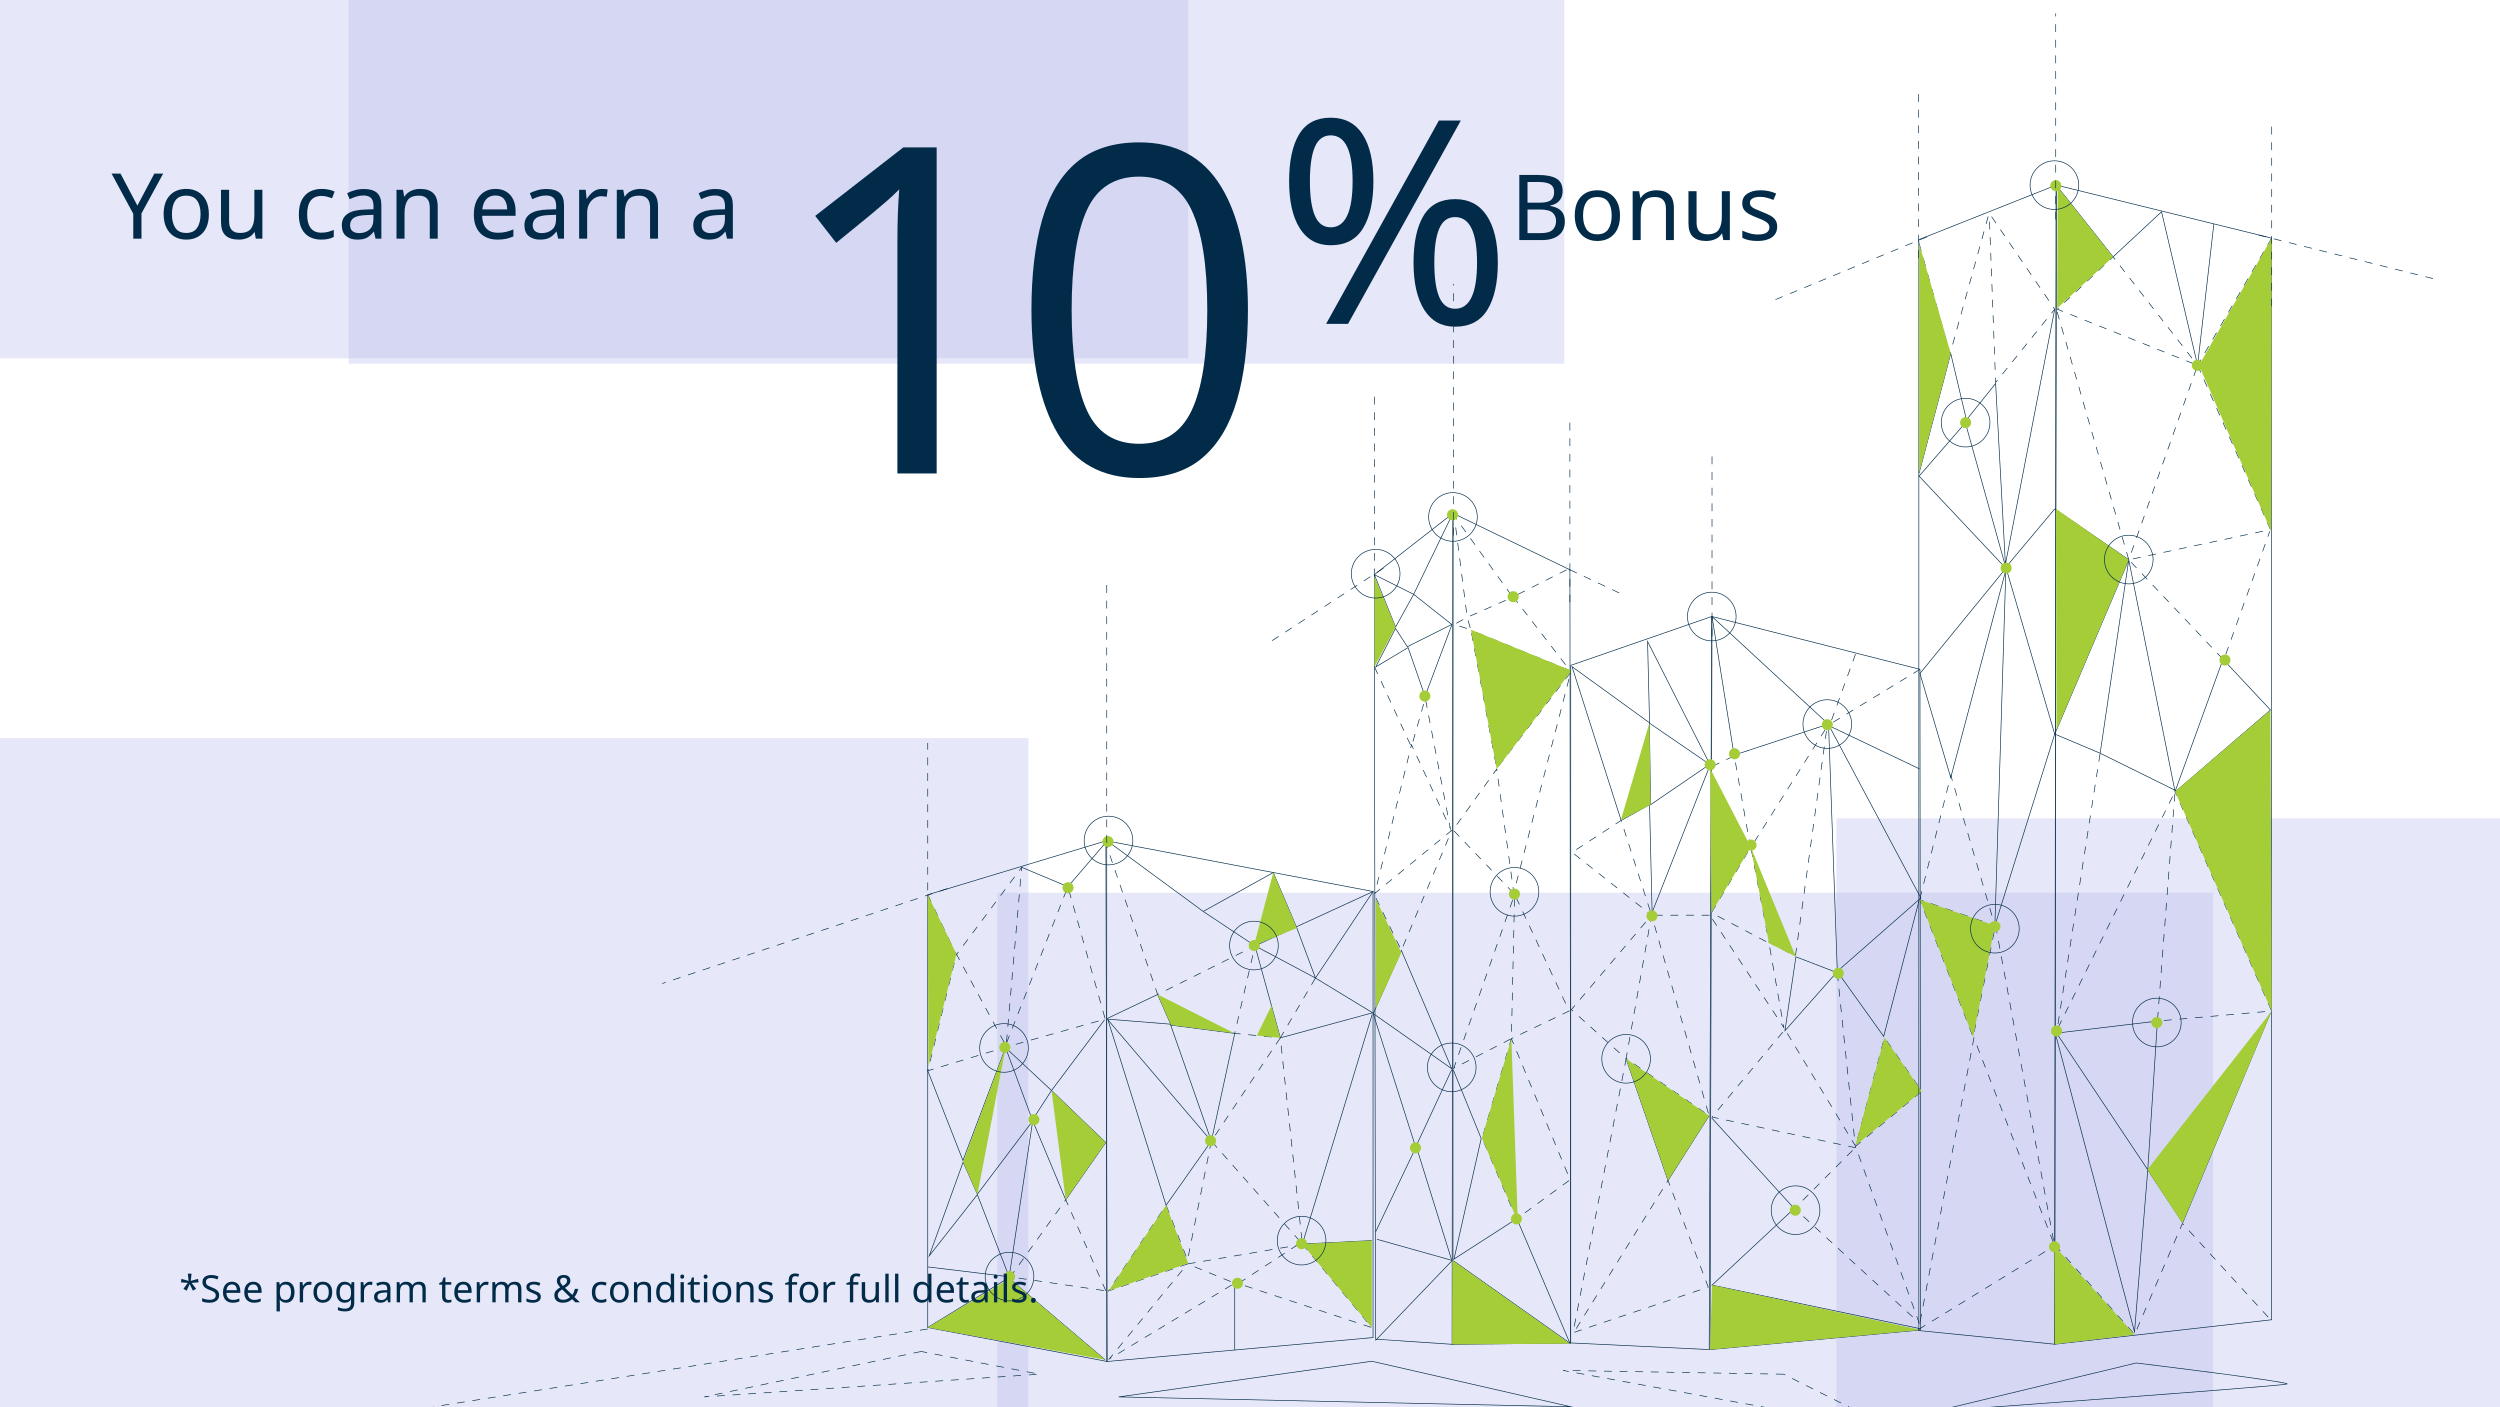
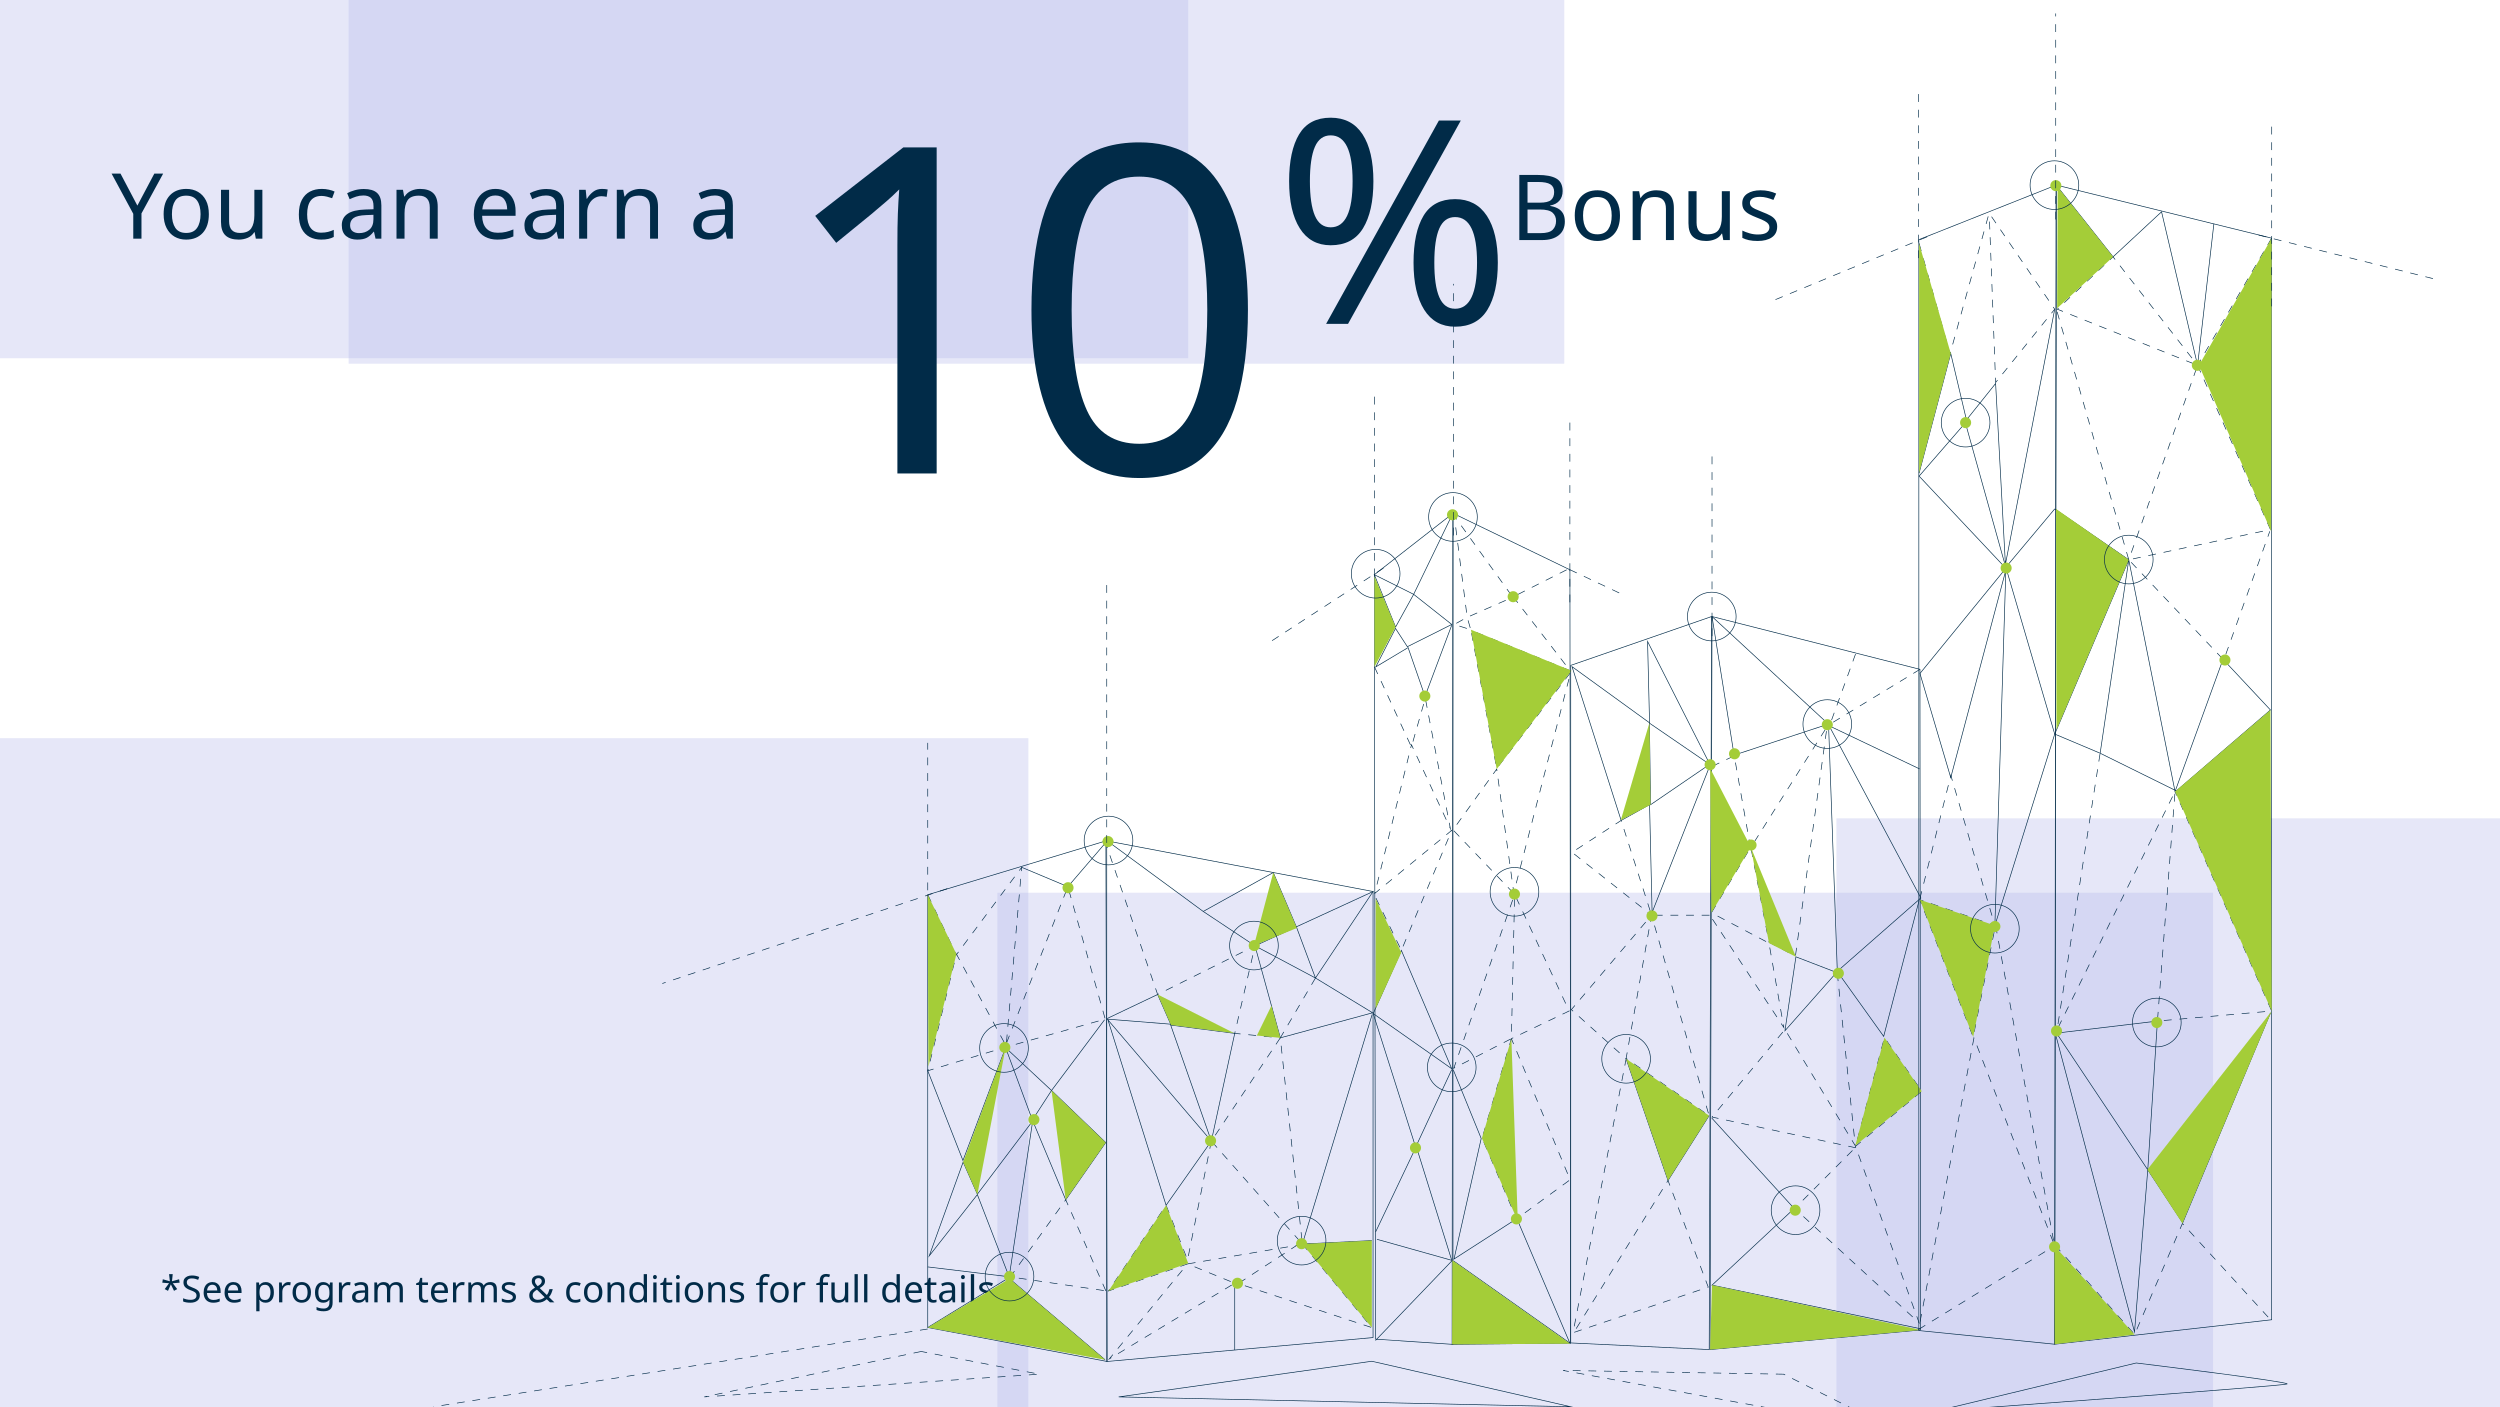
<svg xmlns="http://www.w3.org/2000/svg" xmlns:xlink="http://www.w3.org/1999/xlink" version="1.1" id="barGraphSvg" x="0px" y="0px" width="3840px" height="2160px" viewBox="0 0 3840 2160" enable-background="new 0 0 3840 2160" xml:space="preserve">
  <g id="_x2D_.contentScene-">
    <g id="_x2D_.contForPoint-" opacity="0.3">
      <g id="_x2D_.moveElements-_2_">
        <g>
          <g>
            <rect id="_x2D_.contForPointB-_3_" x="2820.7" y="1256.95" opacity="0.33" fill="#0010B9" width="2038.6" height="1112.56" />
            <rect id="_x2D_.contForPointB-_4_" x="-362.38" y="1133.79" opacity="0.33" fill="#0010B9" width="1941.97" height="1059.83" />
            <rect id="_x2D_.contForPointB-_2_" x="-332.61" y="-627.31" opacity="0.33" fill="#0010B9" width="2157.7" height="1177.56" />
            <rect id="_x2D_.contForPointB-_1_" x="1531.94" y="1371.23" opacity="0.33" fill="#0010B9" width="1867.28" height="1019.07" />
            <rect id="_x2D_.contForPointB-_5_" x="535.42" y="-460.39" opacity="0.33" fill="#0010B9" width="1867.28" height="1019.07" />
            <rect x="3.04" fill="none" width="3836.96" height="2158.11" />
          </g>
        </g>
      </g>
    </g>
    <g id="_x2D_.moveElements-">
+       <g>
+         <g>
+           <text transform="matrix(1 0 0 1 2320.09 368.7358)" fill="#012B48" font-family="'HelveticaNeueLTStd-Hv'" font-size="140.052px">Bonus</text>
+           <rect fill="none" width="3840" height="2160" />
+         </g>
+       </g>
+       <g>
+         <g>
+           <text transform="matrix(1 0 0 1 1189.705 727.2461)" fill="#012B48" font-family="'HelveticaNeueLTStd-ThIt'" font-size="701.476px" letter-spacing="-41">10</text>
+           <text transform="matrix(1 0 0 1 1958.649 497.4268)" fill="#012B48" font-family="'HelveticaNeueLTStd-ThIt'" font-size="437.35px" letter-spacing="-25">%</text>
+           <rect fill="none" width="3840" height="2160" />
+         </g>
+       </g>
+       <g>
+         <g>
+           <text transform="matrix(1 0 0 1 171.3667 366.6353)" fill="#012B48" font-family="'HelveticaNeueLTStd-Hv'" font-size="140.052px">You can earn a</text>
+           <rect fill="none" width="3840" height="2160" />
+         </g>
+       </g>
+       <g>
+         <g>
+           <text transform="matrix(1 0 0 1 246.941 2000.403)" fill="#012B48" font-family="'HelveticaNeueLTStd-ThIt'" font-size="57px">*See program terms &amp; conditions for full details.</text>
+           <rect fill="none" width="3840" height="2160" />
+         </g>
+       </g>
      <g>
        <g>
          <g>
            <polygon fill="none" stroke="#012B48" stroke-miterlimit="10" points="1425.02,2039.04 1425.02,1374.32 1698.64,1291.59        1700.64,2091.25      " />
            <polygon fill="none" stroke="#012B48" stroke-miterlimit="10" points="2109,1369.38 1699.96,1291.59 1699.96,2091.25        2109,2054.49      " />
            <polyline fill="none" stroke="#012B48" stroke-miterlimit="10" stroke-dasharray="12" points="1425.02,1374.32        1468.81,1466.72 1569.33,1332.19 1545.45,1606.63 1469.06,1465.46 1425.02,1644.7 1543.36,1608.83 1697.64,1565.35        1640.25,1361.95 1543.36,1608.83      " />
            <polyline fill="none" stroke="#012B48" stroke-miterlimit="10" points="1700.64,1291.59 1640.25,1361.95 1569.33,1332.19             " />
            <polyline fill="none" stroke="#012B48" stroke-miterlimit="10" points="1425.02,1644.7 1479.11,1782.57 1544.6,1609.27        1586.25,1721.68 1501.23,1834.27 1479.4,1784.91 1427.3,1929.04 1501.23,1834.91 1550.08,1961.32 1586.25,1721.61        1636.96,1842.87 1698.36,1754.95 1615.13,1675.02 1585.85,1720.19      " />
            <polyline fill="none" stroke="#012B48" stroke-miterlimit="10" points="1544.6,1609.27 1615.13,1675.02 1696.64,1566.35             " />
            <polyline fill="none" stroke="#012B48" stroke-miterlimit="10" stroke-dasharray="12" points="1698.66,1982.86        1636.96,1842.87 1551.83,1961.32 1699.66,1982.86      " />
            <polyline fill="none" stroke="#012B48" stroke-miterlimit="10" points="1425.02,1945.99 1551.6,1961.32 1425.02,2039.04             " />
            <line fill="none" stroke="#012B48" stroke-miterlimit="10" x1="1550.6" y1="1964.11" x2="1697.36" y2="2088.58" />
            <polyline fill="none" stroke="#012B48" stroke-miterlimit="10" points="1700.64,1291.59 1848.12,1399.97 1927.68,1452.83        2109,1369.38 2020.55,1502.23 2108.28,1555.63 1966.55,1594.14 1927.68,1452.83 2020.55,1502.23 1991.94,1425.45        1955.72,1340.23      " />
            <polyline fill="none" stroke="#012B48" stroke-miterlimit="10" stroke-dasharray="12" points="2020.55,1502.23        1966.55,1594.14 1896.55,1587.27 1927.68,1452.83 1778.13,1527.51 1698.65,1295.97      " />
            <polyline fill="none" stroke="#012B48" stroke-miterlimit="10" points="1700.74,1564.35 1778.13,1527.51 1798.81,1574.61        1896.55,1587.27 1860.61,1752.7 1797.66,1573.1 1700.74,1565.35 1860.61,1752.7 1791.11,1851.29 1701.74,1566.35      " />
            <polyline fill="none" stroke="#012B48" stroke-miterlimit="10" stroke-dasharray="12" points="1966.55,1594.14 1860.61,1752.7        2000.42,1910.8 1966.55,1594.14      " />
            <polyline fill="none" stroke="#012B48" stroke-miterlimit="10" points="2107.58,1558.35 2000.42,1910.8 2107.13,1905.51             " />
            <polyline fill="none" stroke="#012B48" stroke-miterlimit="10" stroke-dasharray="12" points="1860.61,1752.7 1824.08,1935.38        1791.11,1851.29 1702.66,1982.86 1824.08,1941.38 1703.96,2087.25 1896.55,1971 1824.08,1941.38 1991.83,1912.86        1901.92,1971.54 2107.13,2039.19 2000.42,1910.8      " />
            <line fill="none" stroke="#012B48" stroke-miterlimit="10" x1="1896.55" y1="2073.58" x2="1896.55" y2="1971" />
            <line fill="none" stroke="#012B48" stroke-miterlimit="10" x1="1955.72" y1="1340.23" x2="1848.12" y2="1399.97" />
          </g>
          <g>
            <polygon fill="#A4CD38" points="1952.96,1544.74 1930.52,1590.6 1966.55,1594.14      " />
            <polygon fill="#A4CD38" points="2107.13,1905.51 2000.42,1910.8 2107.13,2039.19      " />
            <polygon fill="#A4CD38" points="1778.13,1527.51 1798.65,1574.37 1895.69,1586.91      " />
            <polygon fill="#A4CD38" points="1955.72,1340.23 1926.07,1452.37 1991.94,1425.45      " />
            <polygon fill="#A4CD38" points="1791.11,1851.29 1702.66,1982.86 1825.08,1940.38      " />
            <polygon fill="#A4CD38" points="1550.6,1964.11 1425.02,2039.04 1697.36,2088.58      " />
            <polygon fill="#A4CD38" points="1615.13,1675.02 1636.96,1842.87 1698.36,1754.95      " />
            <polygon fill="#A4CD38" points="1544.6,1609.27 1479.4,1784.91 1501.23,1834.91      " />
            <polygon fill="#A4CD38" points="1425.02,1374.32 1426.02,1638.27 1469.06,1465.46      " />
          </g>
          <g>
            <circle fill="#A4CD38" cx="1926.52" cy="1452.37" r="8.5" />
            <circle fill="#A4CD38" cx="1859.44" cy="1752.24" r="8.5" />
            <circle fill="#A4CD38" cx="1543.43" cy="1608.82" r="8.5" />
            <circle fill="#A4CD38" cx="1588.1" cy="1719.76" r="8.5" />
            <circle fill="#A4CD38" cx="1640.5" cy="1363.53" r="8.5" />
            <circle fill="#A4CD38" cx="1701.9" cy="1292.64" r="8.5" />
            <circle fill="#A4CD38" cx="1999.26" cy="1910.35" r="8.5" />
            <circle fill="#A4CD38" cx="1900.76" cy="1971.08" r="8.5" />
            <circle fill="#A4CD38" cx="1550.66" cy="1960.86" r="8.5" />
            <g>
              <defs>
                <path id="SVGID_1_" d="M1700.46,1294.63h-1v-12h1V1294.63z M1700.46,1270.63h-1v-12h1V1270.63z M1700.46,1246.63h-1v-12h1         V1246.63z M1700.46,1222.63h-1v-12h1V1222.63z M1700.46,1198.63h-1v-12h1V1198.63z M1700.46,1174.63h-1v-12h1V1174.63z          M1700.46,1150.63h-1v-12h1V1150.63z M1700.46,1126.63h-1v-12h1V1126.63z M1700.46,1102.63h-1v-12h1V1102.63z          M1700.46,1078.63h-1v-12h1V1078.63z M1700.46,1054.63h-1v-12h1V1054.63z M1700.46,1030.63h-1v-12h1V1030.63z          M1700.46,1006.63h-1v-12h1V1006.63z M1700.46,982.63h-1v-12h1V982.63z M1700.46,958.63h-1v-12h1V958.63z M1700.46,934.63h-1         v-12h1V934.63z M1700.46,910.63h-1v-12h1V910.63z" />
              </defs>
              <clipPath id="SVGID_2_">
                <use xlink:href="#SVGID_1_" overflow="visible" />
              </clipPath>
              <line id="_x2D_.elLine-_12_" clip-path="url(#SVGID_2_)" fill="none" stroke="#012B48" stroke-width="3" stroke-miterlimit="10" stroke-dasharray="12" x1="1699.96" y1="1294.63" x2="1699.96" y2="898.19" />
            </g>
            <g>
              <defs>
                <path id="SVGID_3_" d="M1017.46,1511.12l-0.32-0.95l5.17-1.72l0.32,0.95L1017.46,1511.12z M1034.01,1505.61l-0.32-0.95         l11.39-3.79l0.32,0.95L1034.01,1505.61z M1056.78,1498.03l-0.32-0.95l11.39-3.79l0.32,0.95L1056.78,1498.03z          M1079.55,1490.45l-0.32-0.95l11.39-3.79l0.32,0.95L1079.55,1490.45z M1102.32,1482.87l-0.32-0.95l11.39-3.79l0.32,0.95         L1102.32,1482.87z M1125.1,1475.29l-0.32-0.95l11.39-3.79l0.32,0.95L1125.1,1475.29z M1147.87,1467.71l-0.32-0.95l11.39-3.79         l0.32,0.95L1147.87,1467.71z M1170.64,1460.13l-0.32-0.95l11.39-3.79l0.32,0.95L1170.64,1460.13z M1193.41,1452.55         l-0.32-0.95l11.39-3.79l0.32,0.95L1193.41,1452.55z M1216.18,1444.97l-0.32-0.95l11.39-3.79l0.32,0.95L1216.18,1444.97z          M1238.95,1437.39l-0.32-0.95l11.39-3.79l0.32,0.95L1238.95,1437.39z M1261.73,1429.81l-0.32-0.95l11.39-3.79l0.32,0.95         L1261.73,1429.81z M1284.5,1422.23l-0.32-0.95l11.39-3.79l0.32,0.95L1284.5,1422.23z M1307.27,1414.65l-0.32-0.95l11.39-3.79         l0.32,0.95L1307.27,1414.65z M1330.04,1407.07l-0.32-0.95l11.39-3.79l0.32,0.95L1330.04,1407.07z M1352.81,1399.49         l-0.32-0.95l11.39-3.79l0.32,0.95L1352.81,1399.49z M1375.58,1391.91l-0.32-0.95l11.39-3.79l0.32,0.95L1375.58,1391.91z          M1398.35,1384.33l-0.32-0.95l11.39-3.79l0.32,0.95L1398.35,1384.33z M1421.13,1376.75l-0.32-0.95l11.39-3.79l0.32,0.95         L1421.13,1376.75z M1443.9,1369.17l-0.32-0.95l11.39-3.79l0.32,0.95L1443.9,1369.17z" />
              </defs>
              <clipPath id="SVGID_4_">
                <use xlink:href="#SVGID_3_" overflow="visible" />
              </clipPath>
              <line id="_x2D_.elLine-_13_" clip-path="url(#SVGID_4_)" fill="none" stroke="#012B48" stroke-width="3" stroke-miterlimit="10" stroke-dasharray="12" x1="1455.13" y1="1364.9" x2="1017.3" y2="1510.64" />
            </g>
            <g>
              <defs>
                <path id="SVGID_5_" d="M1425.52,1367.47h-1v-12h1V1367.47z M1425.52,1343.47h-1v-12h1V1343.47z M1425.52,1319.47h-1v-12h1         V1319.47z M1425.52,1295.47h-1v-12h1V1295.47z M1425.52,1271.47h-1v-12h1V1271.47z M1425.52,1247.47h-1v-12h1V1247.47z          M1425.52,1223.47h-1v-12h1V1223.47z M1425.52,1199.47h-1v-12h1V1199.47z M1425.52,1175.47h-1v-12h1V1175.47z          M1425.52,1151.47h-1v-10.45h1V1151.47z" />
              </defs>
              <clipPath id="SVGID_6_">
                <use xlink:href="#SVGID_5_" overflow="visible" />
              </clipPath>
              <line id="_x2D_.elLine-_31_" clip-path="url(#SVGID_6_)" fill="none" stroke="#012B48" stroke-width="3" stroke-miterlimit="10" stroke-dasharray="12" x1="1425.02" y1="1367.47" x2="1425.02" y2="1141.02" />
            </g>
          </g>
          <g>
            <circle id="_x2D_.elCircle-_6_" fill="none" stroke="#012B48" stroke-miterlimit="10" cx="1702.66" cy="1291.07" r="37.37" />
            <circle id="_x2D_.elCircle-_5_" fill="none" stroke="#012B48" stroke-miterlimit="10" cx="1542.16" cy="1609.66" r="37.37" />
            <circle id="_x2D_.elCircle-_4_" fill="none" stroke="#012B48" stroke-miterlimit="10" cx="1550.6" cy="1960.86" r="37.37" />
            <circle id="_x2D_.elCircle-_3_" fill="none" stroke="#012B48" stroke-miterlimit="10" cx="1999.26" cy="1905.6" r="37.37" />
            <circle id="_x2D_.elCircle-" fill="none" stroke="#012B48" stroke-miterlimit="10" cx="1926.07" cy="1452.37" r="37.37" />
          </g>
          <rect fill="none" width="3840" height="2160" />
        </g>
      </g>
      <g>
        <g>
          <g>
            <polygon fill="none" stroke="#012B48" stroke-miterlimit="10" points="2110.96,882.73 2112.77,2056.95 2231.77,2064.95        2231.77,788.41      " />
            <polygon fill="none" stroke="#012B48" stroke-miterlimit="10" points="2411.41,875.2 2231.77,788.41 2230.43,2064.95        2412.54,2062.95      " />
            <polyline fill="none" stroke="#012B48" stroke-miterlimit="10" points="2228.88,794.06 2171.37,912.9 2110.96,882.73        2143.6,963.16 2171.37,912.9 2229.88,959.16 2161.69,993.33 2143.45,965.2 2113.18,1024.35 2162.83,994.67 2188.81,1069.56        2229.88,960.16      " />
            <polyline fill="none" stroke="#012B48" stroke-miterlimit="10" stroke-dasharray="12" points="2111.18,1024.35        2167.92,1147.29 2189.25,1072.52 2227.77,1272.66 2168.04,1143.92 2111.7,1372.18 2229.88,1275.41 2152.49,1459.8        2111.72,1375.93      " />
            <polyline fill="none" stroke="#012B48" stroke-miterlimit="10" points="2109.24,1556.86 2152.49,1459.8 2229.88,1641.58        2109.24,1556.86 2174.45,1761.97 2229.88,1642.92      " />
            <polyline fill="none" stroke="#012B48" stroke-miterlimit="10" points="2113.03,1892.05 2175.37,1761.01 2229.88,1935.86        2115.03,1903.58      " />
            <line fill="none" stroke="#012B48" stroke-miterlimit="10" x1="2230.88" y1="1935.86" x2="2112.77" y2="2058.95" />
            <polyline fill="none" stroke="#012B48" stroke-miterlimit="10" stroke-dasharray="12" points="2406.41,875.2 2323.48,917.05        2233.76,792.56 2253.6,948.2 2324.48,916.95 2411.73,1030.2 2259.34,968.05 2253.6,948.2 2233.66,959.16 2259.34,967.24        2298.96,1180.26 2412.54,1032.7 2325.2,1371.33 2298.96,1181.35 2231.77,1274.66 2326.48,1373.73 2233.07,1640.73        2321.48,1595.37 2326.48,1373.73 2410.26,1552.86 2321.48,1595.37 2411.73,1812.07 2329.43,1872.26 2276.58,1748.18        2321.48,1595.37      " />
            <polyline fill="none" stroke="#012B48" stroke-miterlimit="10" points="2232.37,1643.65 2275.13,1748.73 2233.37,1933.86        2329.88,1871.78 2411.34,2063.09 2232.77,1936.86      " />
          </g>
          <g>
            <polygon fill="#A4CD38" points="2413.73,1030.2 2259.34,967.24 2298.96,1181.35      " />
            <polygon fill="#A4CD38" points="2143.6,963.16 2111.18,885.31 2111.18,1024.35      " />
            <polygon fill="#A4CD38" points="2152.45,1463.12 2113.03,1380.27 2113.03,1549.32      " />
            <polygon fill="#A4CD38" points="2321.48,1595.37 2276.17,1748.29 2331.34,1875.71      " />
            <polygon fill="#A4CD38" points="2411.73,2063.95 2230.88,1935.86 2230.43,2064.95      " />
          </g>
          <g>
            <circle fill="#A4CD38" cx="2326.23" cy="1373.33" r="8.5" />
            <circle fill="#A4CD38" cx="2188.56" cy="1069.16" r="8.5" />
            <circle fill="#A4CD38" cx="2231.08" cy="790.7" r="8.5" />
            <circle fill="#A4CD38" cx="2324.23" cy="916.54" r="8.5" />
            <circle fill="#A4CD38" cx="2174.2" cy="1763.12" r="8.5" />
            <circle fill="#A4CD38" cx="2329.23" cy="1872.26" r="8.5" />
            <g>
              <defs>
                <path id="SVGID_7_" d="M2111.68,885.31h-1v-12h1V885.31z M2111.68,861.31h-1v-12h1V861.31z M2111.68,837.31h-1v-12h1V837.31z          M2111.68,813.31h-1v-12h1V813.31z M2111.68,789.31h-1v-12h1V789.31z M2111.68,765.31h-1v-12h1V765.31z M2111.68,741.31h-1         v-12h1V741.31z M2111.68,717.31h-1v-12h1V717.31z M2111.68,693.31h-1v-12h1V693.31z M2111.68,669.31h-1v-12h1V669.31z          M2111.68,645.31h-1v-12h1V645.31z M2111.68,621.31h-1v-12h1V621.31z" />
              </defs>
              <clipPath id="SVGID_8_">
                <use xlink:href="#SVGID_7_" overflow="visible" />
              </clipPath>
              <g clip-path="url(#SVGID_8_)">
                <line id="_x2D_.elLine-_32_" fill="none" stroke="#012B48" stroke-width="3" stroke-miterlimit="10" x1="2111.18" y1="885.31" x2="2111.18" y2="598.86" />
              </g>
            </g>
            <g>
              <defs>
                <path id="SVGID_9_" d="M2232.87,822.5h-1v-12h1V822.5z M2232.87,798.5h-1v-12h1V798.5z M2232.87,774.5h-1v-12h1V774.5z          M2232.87,750.5h-1v-12h1V750.5z M2232.87,726.5h-1v-12h1V726.5z M2232.87,702.5h-1v-12h1V702.5z M2232.87,678.5h-1v-12h1         V678.5z M2232.87,654.5h-1v-12h1V654.5z M2232.87,630.5h-1v-12h1V630.5z M2232.87,606.5h-1v-12h1V606.5z M2232.87,582.5h-1         v-12h1V582.5z M2232.87,558.5h-1v-12h1V558.5z M2232.87,534.5h-1v-12h1V534.5z M2232.87,510.5h-1v-12h1V510.5z          M2232.87,486.5h-1v-12h1V486.5z M2232.87,462.5h-1v-12h1V462.5z M2232.87,438.5h-1v-2.45h1V438.5z" />
              </defs>
              <clipPath id="SVGID_10_">
                <use xlink:href="#SVGID_9_" overflow="visible" />
              </clipPath>
              <g clip-path="url(#SVGID_10_)">
                <line id="_x2D_.elLine-_29_" fill="none" stroke="#012B48" stroke-width="3" stroke-miterlimit="10" x1="2232.37" y1="822.5" x2="2232.37" y2="436.05" />
              </g>
            </g>
            <g>
              <defs>
                <path id="SVGID_11_" d="M1954.24,984.42l-0.54-0.84l10.06-6.55l0.54,0.84L1954.24,984.42z M1974.35,971.33l-0.54-0.84         l10.06-6.55l0.54,0.84L1974.35,971.33z M1994.46,958.23l-0.54-0.84l10.06-6.55l0.54,0.84L1994.46,958.23z M2014.57,945.13         l-0.54-0.84l10.06-6.55l0.54,0.84L2014.57,945.13z M2034.69,932.04l-0.54-0.84l10.06-6.55l0.54,0.84L2034.69,932.04z          M2054.8,918.94l-0.54-0.84l10.06-6.55l0.54,0.84L2054.8,918.94z M2074.91,905.85l-0.54-0.84l10.06-6.55l0.54,0.84         L2074.91,905.85z M2095.02,892.75l-0.54-0.84l10.06-6.55l0.54,0.84L2095.02,892.75z M2115.13,879.66l-0.54-0.84l10.06-6.55         l0.54,0.84L2115.13,879.66z" />
              </defs>
              <clipPath id="SVGID_12_">
                <use xlink:href="#SVGID_11_" overflow="visible" />
              </clipPath>
              <g clip-path="url(#SVGID_12_)">
                <line id="_x2D_.elLine-_10_" fill="none" stroke="#012B48" stroke-width="3" stroke-miterlimit="10" x1="2124.92" y1="872.69" x2="1944.28" y2="990.31" />
              </g>
            </g>
            <g>
              <defs>
                <path id="SVGID_13_" d="M2411.84,925.15h-1v-12h1V925.15z M2411.84,901.15h-1v-12h1V901.15z M2411.84,877.15h-1v-12h1V877.15         z M2411.84,853.15h-1v-12h1V853.15z M2411.84,829.15h-1v-12h1V829.15z M2411.84,805.15h-1v-12h1V805.15z M2411.84,781.15h-1         v-12h1V781.15z M2411.84,757.15h-1v-12h1V757.15z M2411.84,733.15h-1v-12h1V733.15z M2411.84,709.15h-1v-12h1V709.15z          M2411.84,685.15h-1v-12h1V685.15z M2411.84,661.15h-1v-12h1V661.15z" />
              </defs>
              <clipPath id="SVGID_14_">
                <use xlink:href="#SVGID_13_" overflow="visible" />
              </clipPath>
              <g clip-path="url(#SVGID_14_)">
                <line id="_x2D_.elLine-_19_" fill="none" stroke="#012B48" stroke-width="3" stroke-miterlimit="10" x1="2411.34" y1="925.15" x2="2411.34" y2="638.7" />
              </g>
            </g>
            <g>
              <defs>
                <path id="SVGID_15_" d="M2486.87,911.2l-10.86-5.11l0.43-0.9l10.86,5.11L2486.87,911.2z M2465.16,900.97l-10.86-5.11         l0.43-0.9l10.86,5.11L2465.16,900.97z M2443.45,890.74l-10.86-5.11l0.43-0.9l10.86,5.11L2443.45,890.74z M2421.73,880.52         l-10.86-5.11l0.43-0.9l10.86,5.11L2421.73,880.52z" />
              </defs>
              <clipPath id="SVGID_16_">
                <use xlink:href="#SVGID_15_" overflow="visible" />
              </clipPath>
              <g clip-path="url(#SVGID_16_)">
                <line id="_x2D_.elLine-_6_" fill="none" stroke="#012B48" stroke-width="3" stroke-miterlimit="10" x1="2487.09" y1="910.74" x2="2401.41" y2="870.39" />
              </g>
            </g>
          </g>
          <g>
            <circle id="_x2D_.elCircle-_8_" fill="none" stroke="#012B48" stroke-miterlimit="10" cx="2326.23" cy="1369.82" r="37.37" />
            <circle id="_x2D_.elCircle-_7_" fill="none" stroke="#012B48" stroke-miterlimit="10" cx="2229.88" cy="1639.5" r="37.37" />
            <circle id="_x2D_.elCircle-_2_" fill="none" stroke="#012B48" stroke-miterlimit="10" cx="2231.77" cy="794.06" r="37.37" />
            <circle id="_x2D_.elCircle-_1_" fill="none" stroke="#012B48" stroke-miterlimit="10" cx="2113.03" cy="881.25" r="37.37" />
          </g>
          <rect fill="none" width="3840" height="2160" />
        </g>
      </g>
      <g>
        <g>
          <g>
            <polygon fill="none" stroke="#012B48" stroke-miterlimit="10" points="2412.66,1022 2629,947 2625.34,2072.96 2412.66,2062.74             " />
            <polygon fill="none" stroke="#012B48" stroke-miterlimit="10" points="2949.05,1028.13 2629.66,947 2626.66,2072.96        2950.05,2042.79      " />
            <polyline fill="none" stroke="#012B48" stroke-miterlimit="10" points="2626.11,1173.56 2530.66,985.3 2533.73,1110.85        2625.98,1174.06 2535.26,1236.04 2533.54,1110.17 2414.66,1024 2490.07,1260.21 2533.73,1235.87 2537.62,1401.49        2626.11,1176.68      " />
            <polyline fill="none" stroke="#012B48" stroke-miterlimit="10" stroke-dasharray="12" points="2625.81,1405.74        2536.79,1405.74 2490.07,1260.21 2414.66,1309.16 2536.79,1405.74 2625.16,1713.66 2497.73,1625.74 2536.79,1405.74        2413.6,1550.81 2497.73,1626.34 2416.14,2047.03 2623.87,1977.03 2562.07,1813.23 2417.14,2047.03      " />
            <polyline fill="none" stroke="#012B48" stroke-miterlimit="10" points="2625.16,1713.66 2562.07,1813.23 2497.73,1626.34             " />
            <polyline fill="none" stroke="#012B48" stroke-miterlimit="10" points="2629.66,947 2663.56,1159.87 2808.32,1112.17        2629.66,947      " />
            <polyline fill="none" stroke="#012B48" stroke-miterlimit="10" stroke-dasharray="12" points="2949.05,1028.13        2811.07,1112.17 2850.54,1003.36      " />
            <polyline fill="none" stroke="#012B48" stroke-miterlimit="10" stroke-dasharray="12" points="2629.98,1177.06        2663.81,1160.91 2688.83,1302.34 2806.32,1116.25 2757.77,1468.59 2717.15,1447.1 2689.24,1301.13 2628.66,1402.04        2717.15,1448.59 2739.94,1578.23 2628.13,1408.48      " />
            <polyline fill="none" stroke="#012B48" stroke-miterlimit="10" points="2948.45,1181.06 2809.52,1114.81 2950.45,1379.32        2822.11,1491.91 2808.72,1114.81      " />
            <polyline fill="none" stroke="#012B48" stroke-miterlimit="10" points="2822.52,1494.32 2758.52,1469.68 2741.69,1583.23        2822.11,1492.4 2893.34,1591.87 2947.75,1383.08      " />
            <polyline fill="none" stroke="#012B48" stroke-miterlimit="10" stroke-dasharray="12" points="2822.11,1494.98        2849.69,1759.81 2741.69,1581.32 2629.66,1715.79 2849.69,1762.81 2894.49,1593.76 2951.75,1676.08 2850.03,1760.76        2947.75,2031.91 2756.62,1856.23 2849.69,1762.81      " />
            <polyline fill="none" stroke="#012B48" stroke-miterlimit="10" points="2629.28,1717.34 2755.88,1856.28 2629.66,1973.99        2949.75,2040.91      " />
          </g>
          <g>
            <polygon fill="#A4CD38" points="2625.16,1713.66 2497.73,1626.34 2562.07,1813.23      " />
            <polygon fill="#A4CD38" points="2535.26,1236.04 2533.54,1110.17 2489.6,1259.75      " />
            <polygon fill="#A4CD38" points="2758.52,1469.68 2689.24,1301.13 2717.15,1448.59      " />
            <polygon fill="#A4CD38" points="2689.24,1301.13 2626.77,1180.15 2628.66,1402.04      " />
            <polygon fill="#A4CD38" points="2951.75,1676.08 2894.49,1593.76 2849.69,1759.81      " />
            <polygon fill="#A4CD38" points="2950.05,2042.79 2629.66,1973.99 2626.66,2072.96      " />
          </g>
          <g>
            <circle fill="#A4CD38" cx="2806.73" cy="1113.15" r="8.5" />
            <circle fill="#A4CD38" cx="2823.73" cy="1494.98" r="8.5" />
            <circle fill="#A4CD38" cx="2757.49" cy="1858.85" r="8.5" />
            <circle fill="#A4CD38" cx="2689.64" cy="1298.02" r="8.5" />
            <circle fill="#A4CD38" cx="2664.22" cy="1157.81" r="8.5" />
            <circle fill="#A4CD38" cx="2626.77" cy="1174.62" r="8.5" />
            <circle fill="#A4CD38" cx="2537.45" cy="1406.8" r="8.5" />
            <g>
              <defs>
                <path id="SVGID_17_" d="M2630.16,977.15h-1v-12h1V977.15z M2630.16,953.15h-1v-12h1V953.15z M2630.16,929.15h-1v-12h1V929.15         z M2630.16,905.15h-1v-12h1V905.15z M2630.16,881.15h-1v-12h1V881.15z M2630.16,857.15h-1v-12h1V857.15z M2630.16,833.15h-1         v-12h1V833.15z M2630.16,809.15h-1v-12h1V809.15z M2630.16,785.15h-1v-12h1V785.15z M2630.16,761.15h-1v-12h1V761.15z          M2630.16,737.15h-1v-12h1V737.15z M2630.16,713.15h-1v-12h1V713.15z" />
              </defs>
              <clipPath id="SVGID_18_">
                <use xlink:href="#SVGID_17_" overflow="visible" />
              </clipPath>
              <g clip-path="url(#SVGID_18_)">
                <line id="_x2D_.elLine-_3_" fill="none" stroke="#012B48" stroke-width="3" stroke-miterlimit="10" stroke-dasharray="12" x1="2629.66" y1="977.15" x2="2629.66" y2="690.7" />
              </g>
            </g>
          </g>
          <g>
            <circle id="_x2D_.elCircle-_12_" fill="none" stroke="#012B48" stroke-miterlimit="10" cx="2806.73" cy="1112.17" r="37.37" />
            <circle id="_x2D_.elCircle-_11_" fill="none" stroke="#012B48" stroke-miterlimit="10" cx="2629.28" cy="947" r="37.37" />
            <circle id="_x2D_.elCircle-_10_" fill="none" stroke="#012B48" stroke-miterlimit="10" cx="2497.73" cy="1626.34" r="37.37" />
            <circle id="_x2D_.elCircle-_9_" fill="none" stroke="#012B48" stroke-miterlimit="10" cx="2757.98" cy="1858.85" r="37.37" />
          </g>
          <rect fill="none" width="3840" height="2160" />
        </g>
      </g>
      <g>
        <g>
          <g>
            <polygon fill="none" stroke="#012B48" stroke-miterlimit="10" points="2947.34,368.09 3158.04,284.36 3156.04,2064.73        2947.34,2043.77      " />
            <polygon fill="none" stroke="#012B48" stroke-miterlimit="10" points="3158.72,284.36 3489.23,365.79 3489.23,2027.15        3156.04,2064.73      " />
            <polyline fill="none" stroke="#012B48" stroke-miterlimit="10" stroke-dasharray="12" points="2947.74,373.83 2995.19,543.88        3055.28,327.3 3156.04,474.94 3065.27,587.53 3055.53,330.17      " />
            <polyline fill="none" stroke="#012B48" stroke-miterlimit="10" points="2947.74,726.66 2996.34,542.92 3020.47,644.98        3065.27,589.02 3080.47,869.98 3018.82,649.44 2947.74,731.34 3079.47,871.32 3156.04,474.94      " />
            <polyline fill="none" stroke="#012B48" stroke-miterlimit="10" points="3156.04,781.71 3080.96,871.32 3156.04,1127.53        3064.13,1421.66 3081.06,872.81 2949.04,1034.47 2996.34,1194.38 3081.02,875.64      " />
            <polyline fill="none" stroke="#012B48" stroke-miterlimit="10" stroke-dasharray="12" points="2948.92,1380.59        2996.49,1190.96 3064.13,1421.66 2949.04,1382.07 3030.81,1592.85 3065.13,1420.85 3155.59,1912.58 3031.96,1594.34        2947.04,2041.9 3155.59,1913.7      " />
            <polyline fill="none" stroke="#012B48" stroke-miterlimit="10" points="3160.56,287.14 3245.66,394.51 3320.15,325.3        3375.49,561.11 3400.51,343.8      " />
            <polyline fill="none" stroke="#012B48" stroke-miterlimit="10" stroke-dasharray="12" points="3489.23,365.79 3375.49,561.11        3245.66,394.51 3160.04,474.94 3375.49,561.11 3269.79,859.83 3158.92,476.07      " />
            <polyline fill="none" stroke="#012B48" stroke-miterlimit="10" stroke-dasharray="12" points="3375.49,561.11 3487.49,813.43        3269.79,859.83 3415.7,1013.79 3486.4,816.07      " />
            <polyline fill="none" stroke="#012B48" stroke-miterlimit="10" points="3156.04,781.71 3269.79,859.83 3156.04,1127.53        3225.83,1156.96 3269.79,859.83 3340.87,1215.81 3414.55,1012.68 3487.4,1090.51 3342.87,1214.81 3225.83,1156.96      " />
            <polyline fill="none" stroke="#012B48" stroke-miterlimit="10" stroke-dasharray="12" points="3225.64,1157.85        3159.76,1581.34 3340.87,1215.81 3313.83,1568.34 3489.34,1552.96 3340.87,1215.81      " />
            <polyline fill="none" stroke="#012B48" stroke-miterlimit="10" points="3313.83,1568.34 3158.76,1586.85 3298.98,1796.83        3313.83,1568.34      " />
            <polyline fill="none" stroke="#012B48" stroke-miterlimit="10" points="3487.46,1555.85 3352.66,1878.11 3298.98,1796.83        3278.63,2045.9 3157.4,1588.85      " />
            <polyline fill="none" stroke="#012B48" stroke-miterlimit="10" stroke-dasharray="12" points="3156.76,1912.85        3278.77,2049.76 3352.19,1879.28 3487.46,2027.02      " />
          </g>
          <g>
            <polygon fill="#A4CD38" points="3064.13,1421.66 2949.04,1382.07 3030.81,1592.85      " />
            <polygon fill="#A4CD38" points="3245.66,394.51 3160.56,287.14 3159.76,473.53      " />
            <polygon fill="#A4CD38" points="3489.34,1552.96 3487.4,1090.51 3340.87,1215.81      " />
            <polygon fill="#A4CD38" points="3158.76,1121.13 3269.79,859.83 3158.04,781.71      " />
            <polygon fill="#A4CD38" points="3352.19,1879.28 3489.34,1552.96 3298.32,1796.52      " />
            <polygon fill="#A4CD38" points="3156.04,2064.73 3278.63,2049.9 3155.59,1913.7      " />
            <polygon fill="#A4CD38" points="2947.74,726.66 2996.34,542.92 2947.74,373.83      " />
            <polygon fill="#A4CD38" points="3488.4,816.07 3489.23,365.79 3377.64,561.11      " />
            <circle fill="#A4CD38" cx="3081.42" cy="872.53" r="8.5" />
            <circle fill="#A4CD38" cx="3157.76" cy="285.14" r="8.5" />
            <circle fill="#A4CD38" cx="3019.18" cy="649.16" r="8.5" />
            <circle fill="#A4CD38" cx="3375.14" cy="561.11" r="8.5" />
            <circle fill="#A4CD38" cx="3158.82" cy="1583.6" r="8.5" />
            <circle fill="#A4CD38" cx="3064.18" cy="1423.11" r="8.5" />
            <circle fill="#A4CD38" cx="3312.88" cy="1570.6" r="8.5" />
            <circle fill="#A4CD38" cx="3155.82" cy="1915.11" r="8.5" />
            <circle fill="#A4CD38" cx="3417.51" cy="1013.79" r="8.5" />
          </g>
          <g>
            <g>
              <defs>
                <path id="SVGID_19_" d="M2947.54,396.53h-1v-12h1V396.53z M2947.54,372.53h-1v-12h1V372.53z M2947.54,348.53h-1v-12h1V348.53         z M2947.54,324.53h-1v-12h1V324.53z M2947.54,300.53h-1v-12h1V300.53z M2947.54,276.53h-1v-12h1V276.53z M2947.54,252.53h-1         v-12h1V252.53z M2947.54,228.53h-1v-12h1V228.53z M2947.54,204.53h-1v-12h1V204.53z M2947.54,180.53h-1v-12h1V180.53z          M2947.54,156.53h-1v-12h1V156.53z" />
              </defs>
              <clipPath id="SVGID_20_">
                <use xlink:href="#SVGID_19_" overflow="visible" />
              </clipPath>
              <g clip-path="url(#SVGID_20_)">
                <line id="_x2D_.elLine-_26_" fill="none" stroke="#012B48" stroke-width="4" stroke-miterlimit="10" stroke-dasharray="12" x1="2947.04" y1="396.53" x2="2947.04" y2="141.08" />
              </g>
            </g>
            <g>
              <defs>
                <path id="SVGID_21_" d="M2727.31,460.64l-0.38-0.92l11.09-4.59l0.38,0.92L2727.31,460.64z M2749.48,451.46l-0.38-0.92         l11.09-4.59l0.38,0.92L2749.48,451.46z M2771.66,442.28l-0.38-0.92l11.09-4.59l0.38,0.92L2771.66,442.28z M2793.83,433.09         l-0.38-0.92l11.09-4.59l0.38,0.92L2793.83,433.09z M2816,423.91l-0.38-0.92l11.09-4.59l0.38,0.92L2816,423.91z          M2838.18,414.72l-0.38-0.92l11.09-4.59l0.38,0.92L2838.18,414.72z M2860.35,405.54l-0.38-0.92l11.09-4.59l0.38,0.92         L2860.35,405.54z M2882.52,396.35l-0.38-0.92l11.09-4.59l0.38,0.92L2882.52,396.35z M2904.7,387.17l-0.38-0.92l11.09-4.59         l0.38,0.92L2904.7,387.17z M2926.87,377.99l-0.38-0.92l11.09-4.59l0.38,0.92L2926.87,377.99z M2949.04,368.8l-0.38-0.92         l11.09-4.59l0.38,0.92L2949.04,368.8z" />
              </defs>
              <clipPath id="SVGID_22_">
                <use xlink:href="#SVGID_21_" overflow="visible" />
              </clipPath>
              <g clip-path="url(#SVGID_22_)">
                <line id="_x2D_.elLine-_23_" fill="none" stroke="#012B48" stroke-width="4" stroke-miterlimit="10" stroke-dasharray="12" x1="2959.94" y1="363.75" x2="2724.1" y2="461.43" />
              </g>
            </g>
            <g>
              <defs>
                <path id="SVGID_23_" d="M3158.09,337.14h-1v-12h1V337.14z M3158.09,313.14h-1v-12h1V313.14z M3158.09,289.14h-1v-12h1V289.14         z M3158.09,265.14h-1v-12h1V265.14z M3158.09,241.14h-1v-12h1V241.14z M3158.09,217.14h-1v-12h1V217.14z M3158.09,193.14h-1         v-12h1V193.14z M3158.09,169.14h-1v-12h1V169.14z M3158.09,145.14h-1v-12h1V145.14z M3158.09,121.14h-1v-12h1V121.14z          M3158.09,97.14h-1v-12h1V97.14z M3158.09,73.14h-1v-12h1V73.14z M3158.09,49.14h-1v-12h1V49.14z M3158.09,25.14h-1V20.7h1         V25.14z" />
              </defs>
              <clipPath id="SVGID_24_">
                <use xlink:href="#SVGID_23_" overflow="visible" />
              </clipPath>
              <g clip-path="url(#SVGID_24_)">
                <line id="_x2D_.elLine-_4_" fill="none" stroke="#012B48" stroke-width="4" stroke-miterlimit="10" stroke-dasharray="12" x1="3157.59" y1="337.14" x2="3157.59" y2="20.7" />
              </g>
            </g>
            <g>
              <defs>
                <path id="SVGID_25_" d="M3489.84,470.53h-1v-12h1V470.53z M3489.84,446.53h-1v-12h1V446.53z M3489.84,422.53h-1v-12h1V422.53         z M3489.84,398.53h-1v-12h1V398.53z M3489.84,374.53h-1v-12h1V374.53z M3489.84,350.53h-1v-12h1V350.53z M3489.84,326.53h-1         v-12h1V326.53z M3489.84,302.53h-1v-12h1V302.53z M3489.84,278.53h-1v-12h1V278.53z M3489.84,254.53h-1v-12h1V254.53z          M3489.84,230.53h-1v-12h1V230.53z M3489.84,206.53h-1v-12h1V206.53z" />
              </defs>
              <clipPath id="SVGID_26_">
                <use xlink:href="#SVGID_25_" overflow="visible" />
              </clipPath>
              <g clip-path="url(#SVGID_26_)">
                <line id="_x2D_.elLine-_2_" fill="none" stroke="#012B48" stroke-width="4" stroke-miterlimit="10" stroke-dasharray="12" x1="3489.34" y1="470.53" x2="3489.34" y2="184.08" />
              </g>
            </g>
            <g>
              <defs>
                <path id="SVGID_27_" d="M3736.93,428.43l-11.64-2.91l0.24-0.97l11.64,2.91L3736.93,428.43z M3713.65,422.61l-11.64-2.91         l0.24-0.97l11.64,2.91L3713.65,422.61z M3690.37,416.79l-11.64-2.91l0.24-0.97l11.64,2.91L3690.37,416.79z M3667.08,410.97         l-11.64-2.91l0.24-0.97l11.64,2.91L3667.08,410.97z M3643.8,405.15l-11.64-2.91l0.24-0.97l11.64,2.91L3643.8,405.15z          M3620.51,399.33l-11.64-2.91l0.24-0.97l11.64,2.91L3620.51,399.33z M3597.23,393.51l-11.64-2.91l0.24-0.97l11.64,2.91         L3597.23,393.51z M3573.95,387.7l-11.64-2.91l0.24-0.97l11.64,2.91L3573.95,387.7z M3550.66,381.88l-11.64-2.91l0.24-0.97         l11.64,2.91L3550.66,381.88z M3527.38,376.06l-11.64-2.91l0.24-0.97l11.64,2.91L3527.38,376.06z M3504.09,370.24l-11.64-2.91         l0.24-0.97l11.64,2.91L3504.09,370.24z M3480.81,364.42l-11.64-2.91l0.24-0.97l11.64,2.91L3480.81,364.42z" />
              </defs>
              <clipPath id="SVGID_28_">
                <use xlink:href="#SVGID_27_" overflow="visible" />
              </clipPath>
              <g clip-path="url(#SVGID_28_)">
                <line id="_x2D_.elLine-_1_" fill="none" stroke="#012B48" stroke-width="4" stroke-miterlimit="10" stroke-dasharray="12" x1="3737.05" y1="427.94" x2="3459.15" y2="358.49" />
              </g>
            </g>
          </g>
          <g>
            <circle id="_x2D_.elCircle-_17_" fill="none" stroke="#012B48" stroke-miterlimit="10" cx="3155.59" cy="284.36" r="37.37" />
            <circle id="_x2D_.elCircle-_16_" fill="none" stroke="#012B48" stroke-miterlimit="10" cx="3019.18" cy="649.16" r="37.37" />
            <circle id="_x2D_.elCircle-_15_" fill="none" stroke="#012B48" stroke-miterlimit="10" cx="3269.79" cy="859.48" r="37.37" />
            <circle id="_x2D_.elCircle-_14_" fill="none" stroke="#012B48" stroke-miterlimit="10" cx="3312.88" cy="1570.6" r="37.37" />
            <circle id="_x2D_.elCircle-_13_" fill="none" stroke="#012B48" stroke-miterlimit="10" cx="3064.13" cy="1426.46" r="37.37" />
          </g>
          <rect fill="none" width="3840" height="2160" />
        </g>
      </g>
      <g>
        <g>
          <g>
            <line fill="none" stroke="#012B48" stroke-miterlimit="10" stroke-dasharray="12" x1="1424.96" y1="2041.33" x2="665.9" y2="2160.8" />
            <polygon fill="none" stroke="#012B48" stroke-miterlimit="10" stroke-dasharray="12" points="1415,2075.88 1081.81,2145.63        1596.53,2110.75      " />
            <polygon fill="none" stroke="#012B48" stroke-miterlimit="10" points="2107.07,2090.88 1718.32,2145.63 2412.71,2160.8             " />
            <polygon fill="none" stroke="#012B48" stroke-miterlimit="10" stroke-dasharray="12" points="2739.73,2110.75 2400.79,2104.98        2915.32,2198.97      " />
            <path fill="none" stroke="#012B48" stroke-miterlimit="10" d="M3281.29,2093.55l-308.33,74.11c0,0,533.11-38.63,540-41.82       C3519.85,2122.65,3281.29,2093.55,3281.29,2093.55z" />
          </g>
          <rect fill="none" width="3840" height="2160" />
        </g>
      </g>
-       <g>
-         <g>
-           <text transform="matrix(1 0 0 1 2320.09 368.7358)" fill="#012B48" font-family="'HelveticaNeueLTStd-Hv'" font-size="140.052px">Bonus</text>
-           <rect fill="none" width="3840" height="2160" />
-         </g>
-       </g>
-       <g>
-         <g>
-           <text transform="matrix(1 0 0 1 1189.705 727.2461)" fill="#012B48" font-family="'HelveticaNeueLTStd-ThIt'" font-size="701.476px" letter-spacing="-41">10</text>
-           <text transform="matrix(1 0 0 1 1958.649 497.4268)" fill="#012B48" font-family="'HelveticaNeueLTStd-ThIt'" font-size="437.35px" letter-spacing="-25">%</text>
-           <rect fill="none" width="3840" height="2160" />
-         </g>
-       </g>
-       <g>
-         <g>
-           <text transform="matrix(1 0 0 1 171.3667 366.6353)" fill="#012B48" font-family="'HelveticaNeueLTStd-Hv'" font-size="140.052px">You can earn a</text>
-           <rect fill="none" width="3840" height="2160" />
-         </g>
-       </g>
-       <g>
-         <g>
-           <text transform="matrix(1 0 0 1 275.5367 2000.402)" fill="#012B48" font-family="'HelveticaNeueLTStd-ThIt'" font-size="58px">*See program terms &amp; conditions for full details.</text>
-           <rect fill="none" width="3840" height="2160" />
-         </g>
-       </g>
    </g>
  </g>
  <rect fill="none" width="3840" height="2160" />
</svg>
